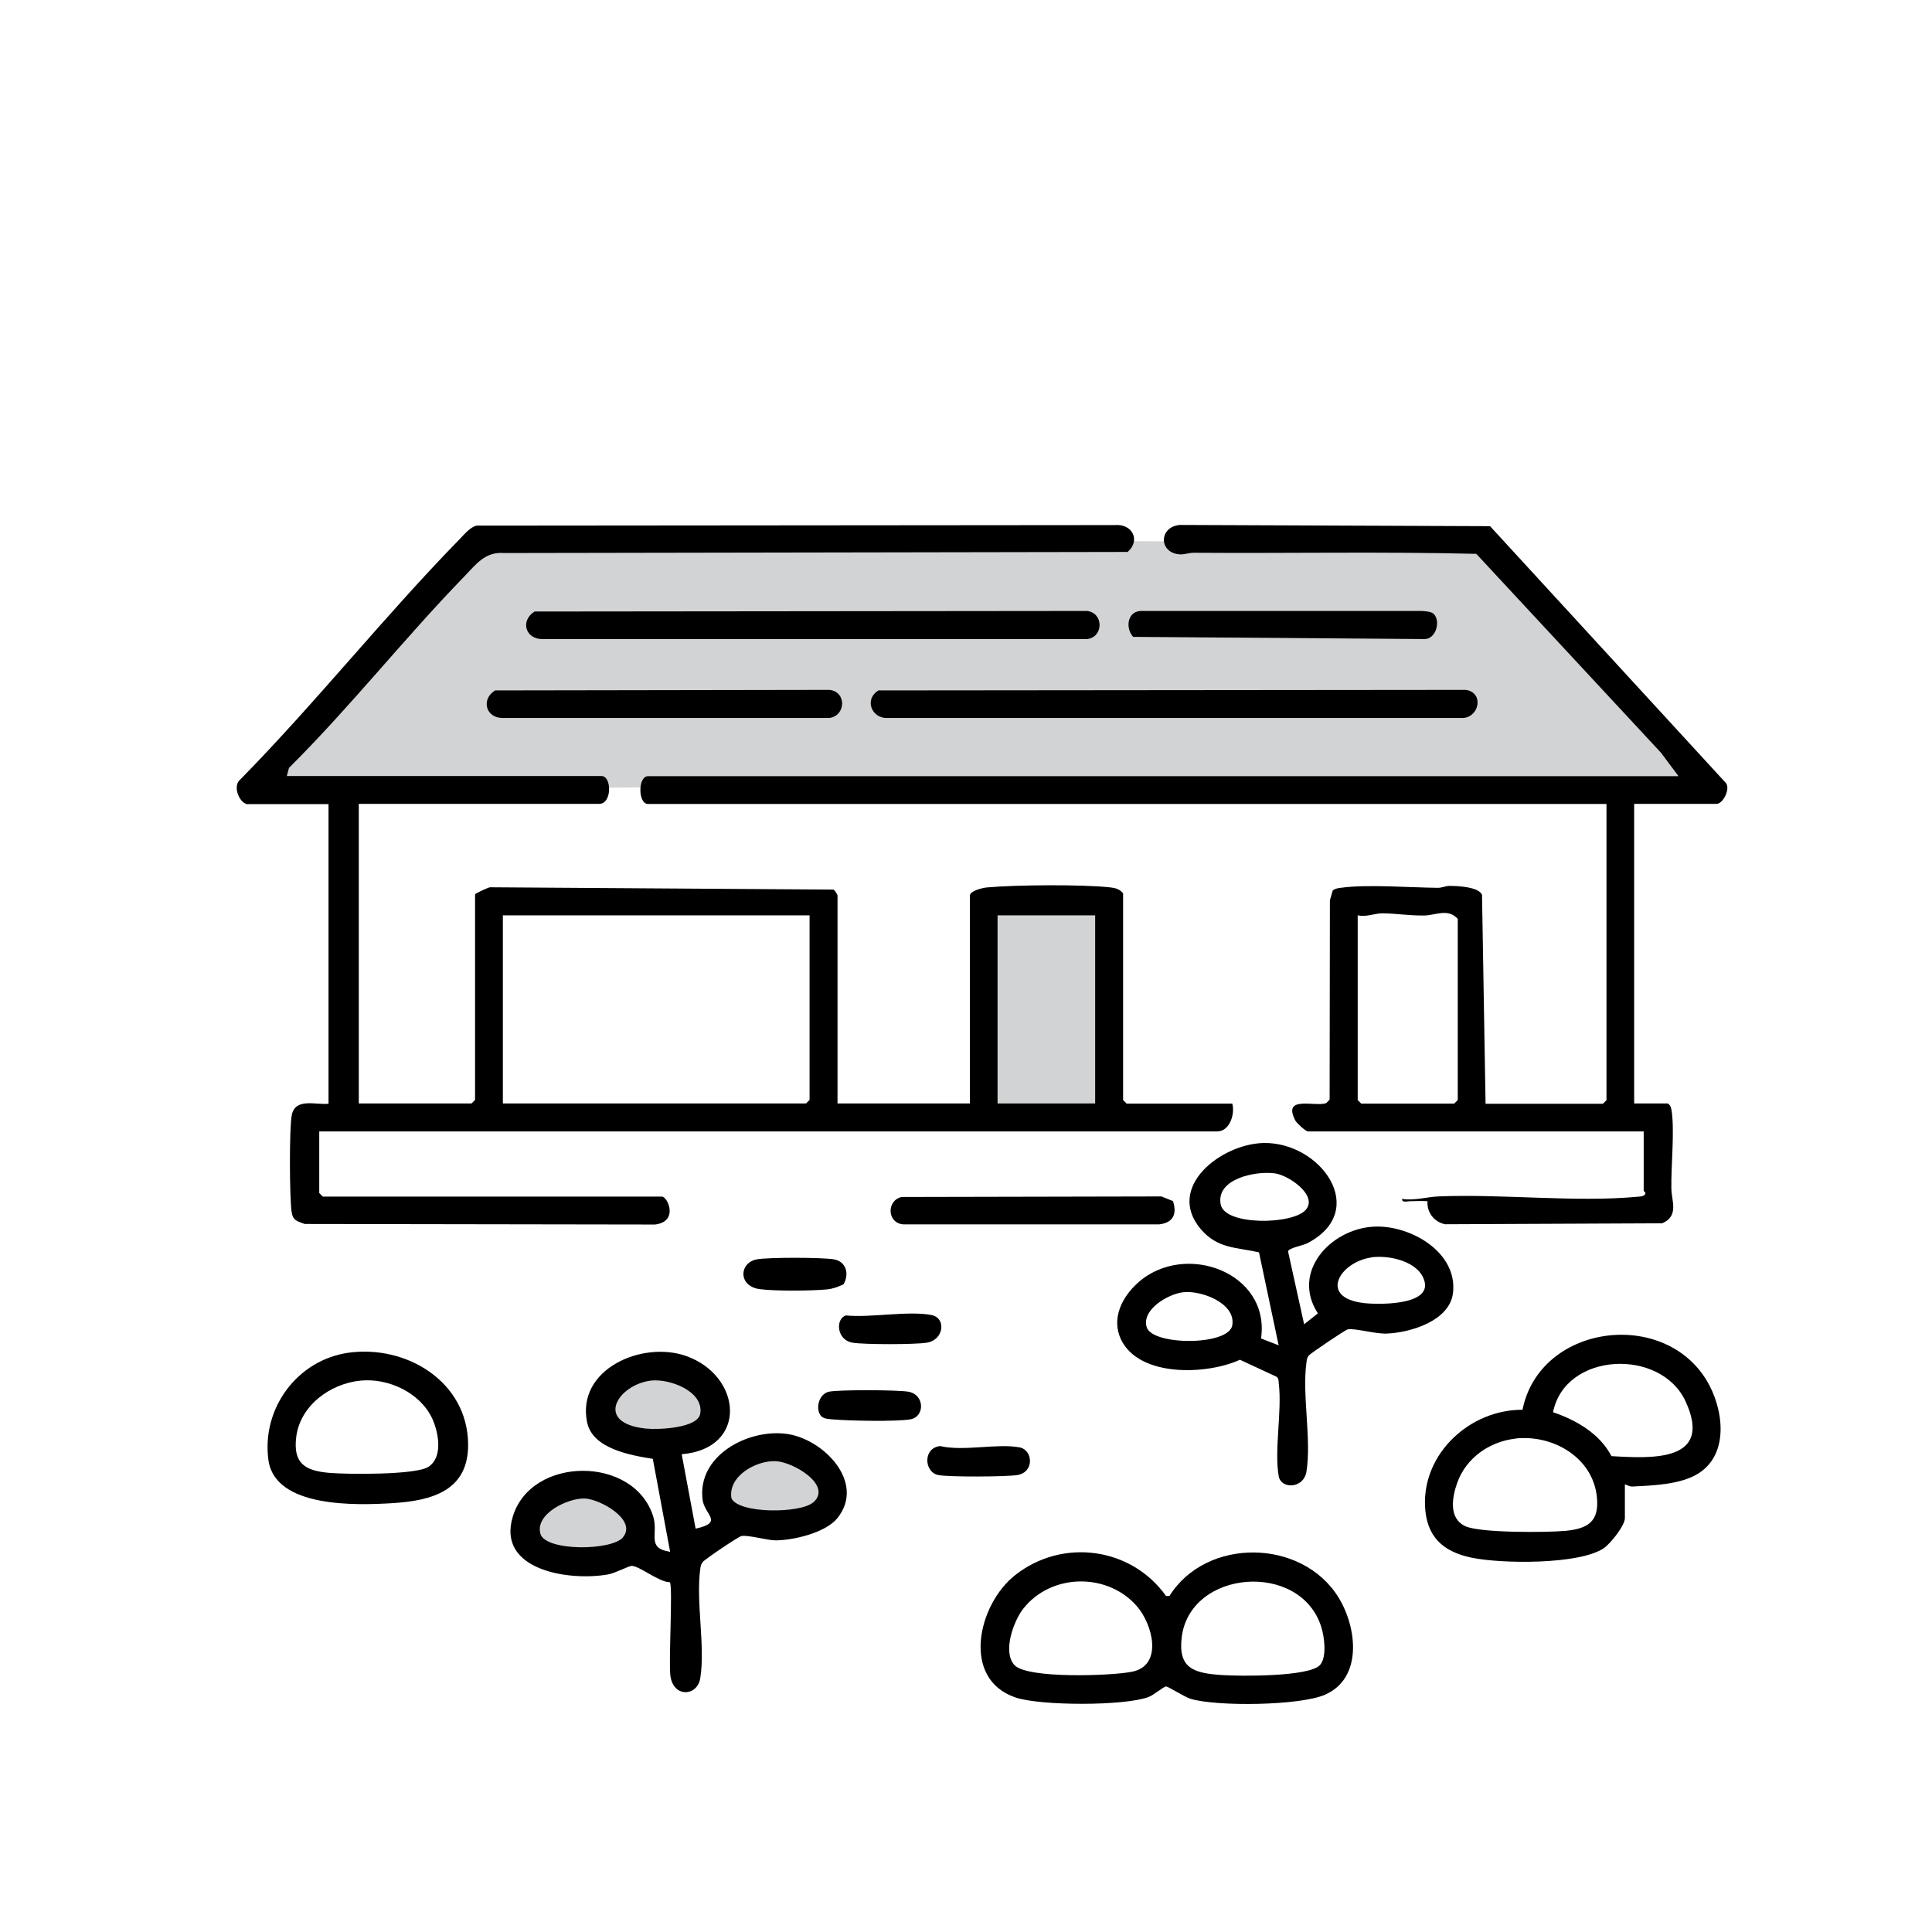
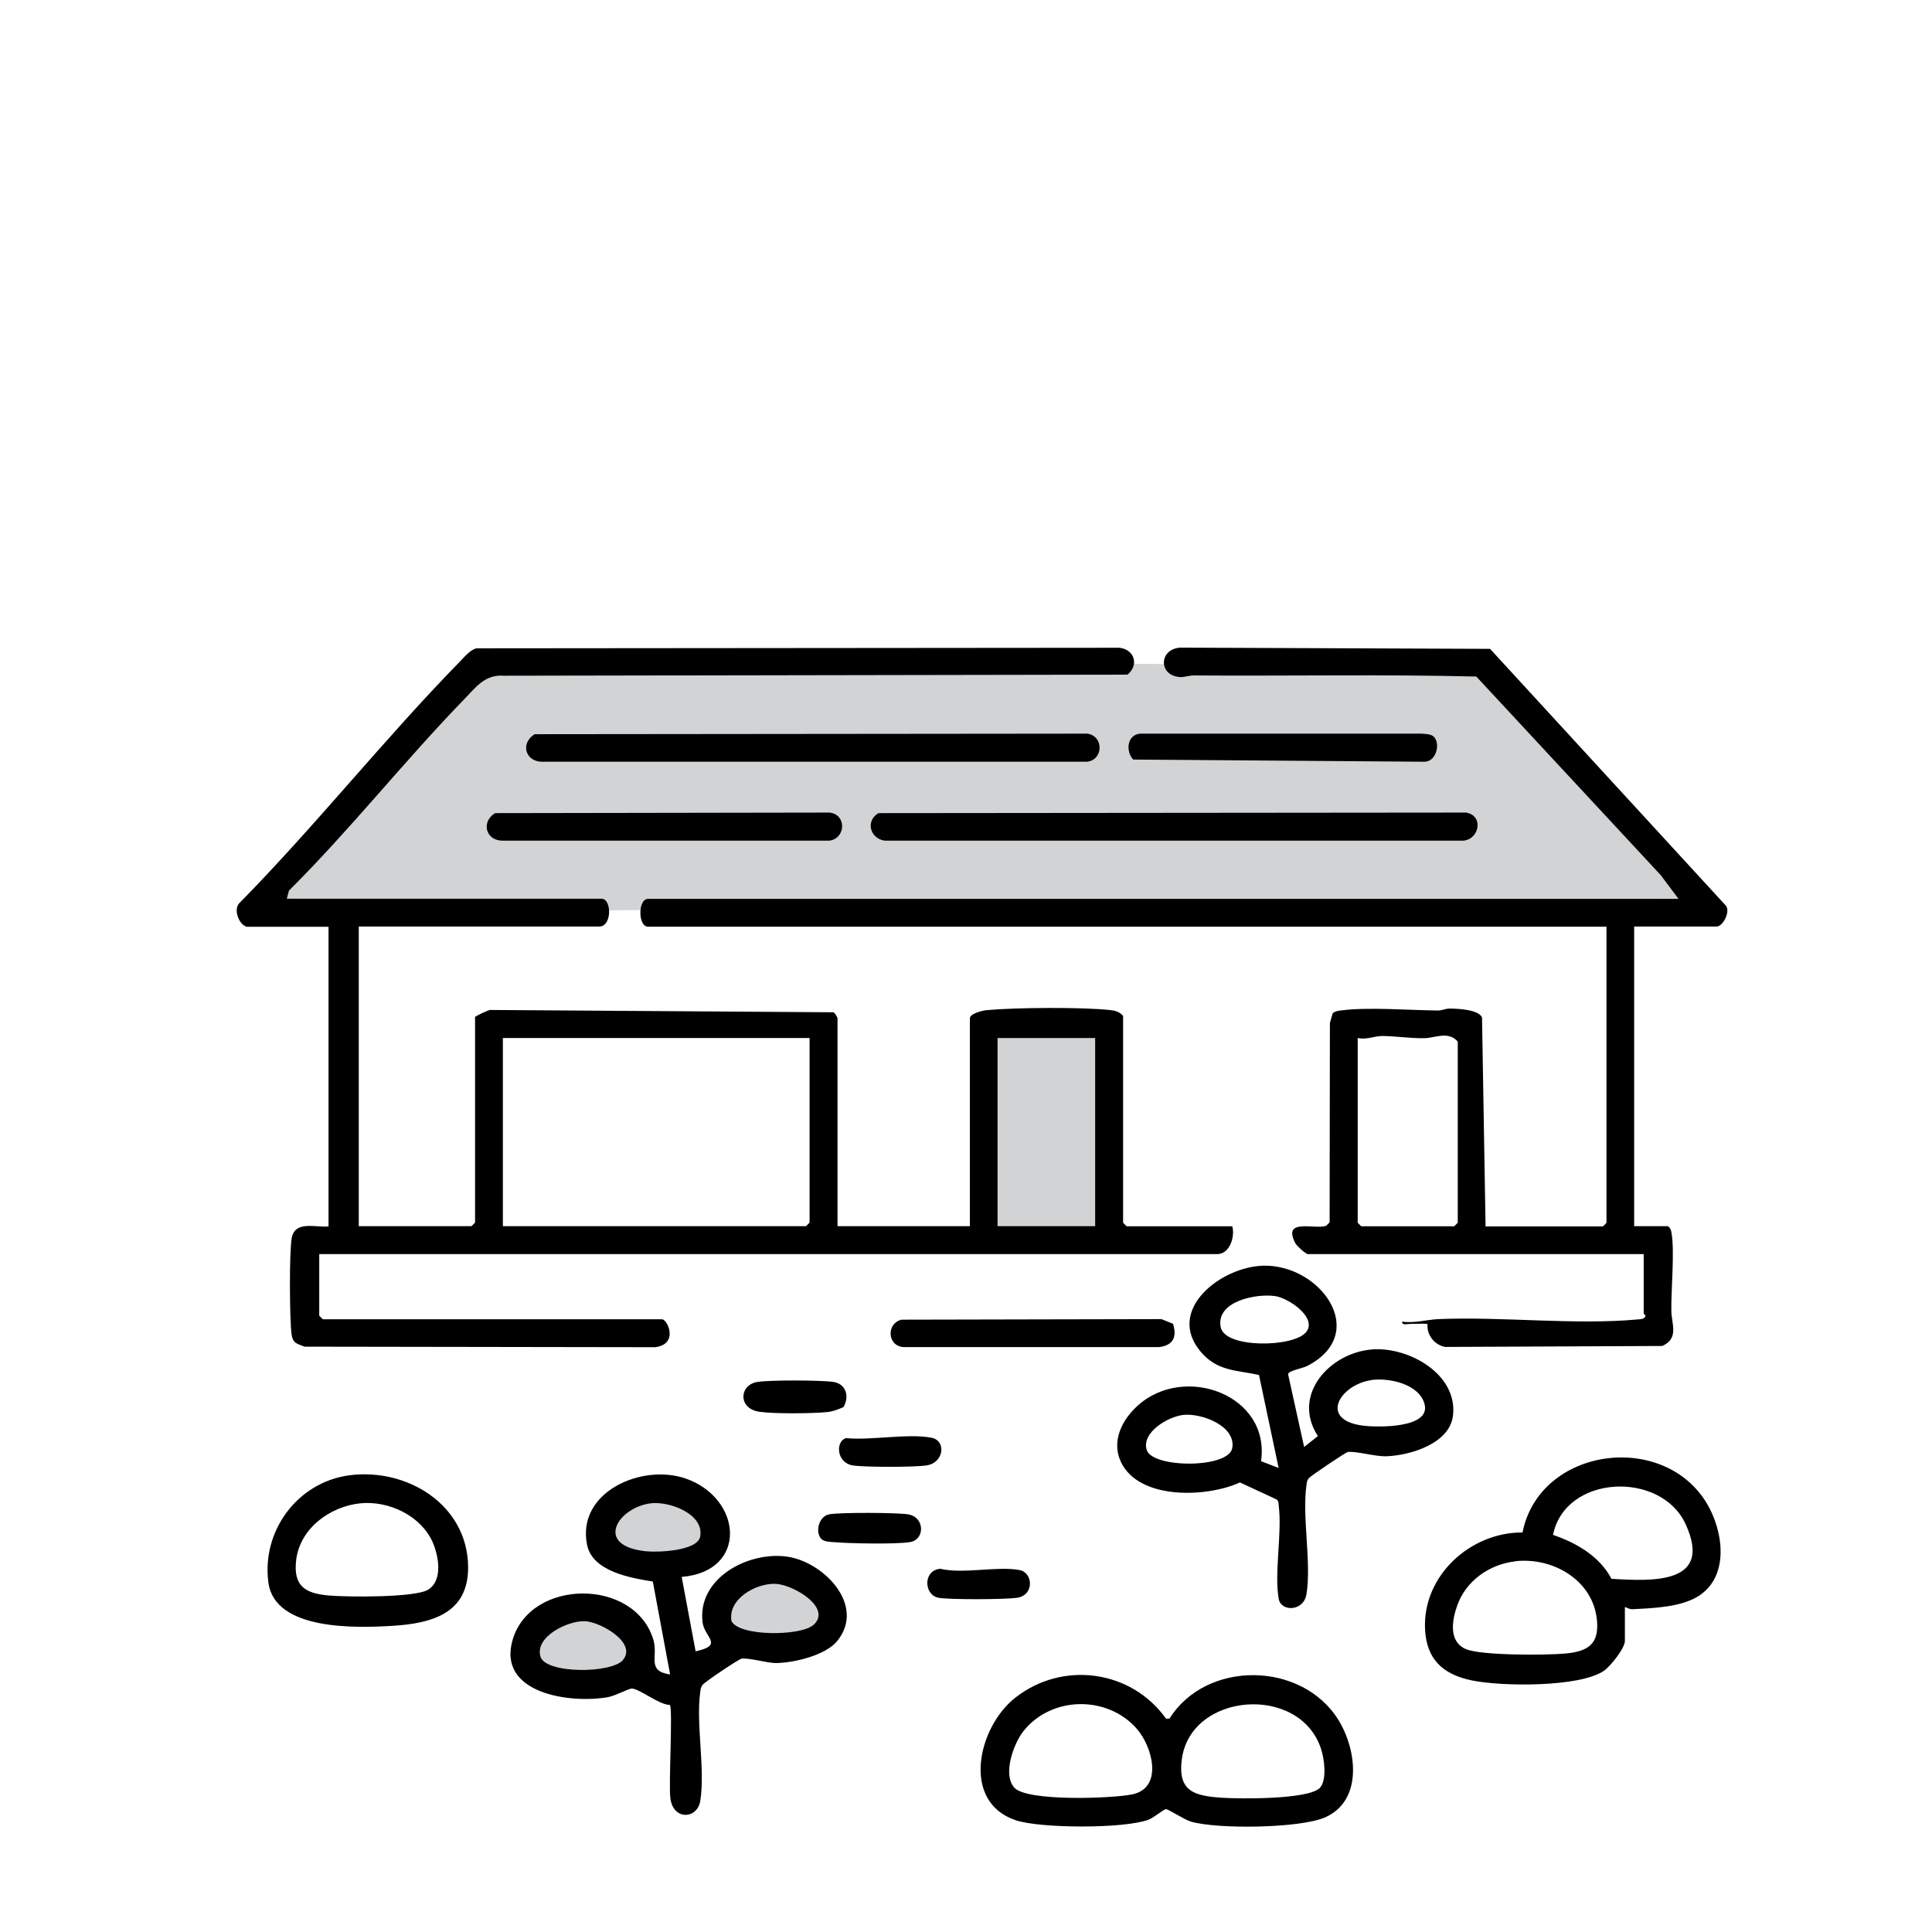
<svg xmlns="http://www.w3.org/2000/svg" id="Layer_1" version="1.1" viewBox="0 0 141.73 141.73">
  <defs>
    <style>
      .st0 {
        fill: #d2d3d4;
      }
    </style>
  </defs>
-   <polygon class="st0" points="18.63 58.05 124.34 56.96 109.08 39.8 35.25 39.52 18.63 58.05" />
-   <g id="Z6ZCHb">
-     <g>
-       <path d="M275.57,160.23c-.72-.16-1.73-1.35-1.21-2.16l11.39-25.57.84-.36c3.83.32,8.26-.4,12.02,0,1.47.16,2.07,1.88.97,2.66-1.22.87-10.71-.41-11.8.44l-9.7,21.86h98.4l-9.76-22.09-63.21-.34c-.69-.69-.5-1.86.31-2.36l64.58-.12.94.98,11.01,25.48c.1.69-.7,1.57-1.34,1.57h-5.88v12.84c0,1.05-2.88,1.05-2.88,0v-12.84h-85.92v7.92c2.15-.59,4.96-4.71,7.21-3.97l20.4,15.36c.36.27.42.54.48.96.41,3.11-.24,7.26-.12,10.47-1.39,2.39-3.08-.53-4.69-.97v28.56h10.56v-26.28c0-.15.96-1,1.31-.85,4.76.5,10.78-.63,15.38,0,.52.07,1.31.61,1.31,1.09v23.88c.84-.09,1.73-.78,2.48-1.24.63-.4,4.09-2.66,4.2-3l.17-19.99,1.18-.74c6.44.58,14.13-.74,20.42,0,.72.09,1.56.53,1.56,1.32v15.96h4.08v-30.84c0-.99,2.88-1.24,2.88.24v30.6l3.36.12c3.09,3.83,4.92,8.48,7.56,12.6.52,1.53.65,5.48-.02,6.93-1.11,2.41-5.91,2.77-8.26,3.02-2.12,5.94-9.74,6.07-11.91.11l-19,.06c-1.51,5.87-9.89,5.72-11.6,0-6.16-.05-9.39.76-8.85-6.65.1-1.33.41-2.29.97-3.47h-42.96v12.36c0,.48-.79,1.02-1.31,1.09-5.05.69-11.43-.74-16.58.24l-1.68-.72v-26.4c.14-.15.66-.72.72-.72h10.08l.31-.36c0-.1-.19-.18-.19-.24v-16.68c-1.53.98-4.25,3.64-4.57.13-.29-3.17.2-6.82.06-10.04,3.71-3.6,8.31-6.21,12.19-9.65v-10.2c-1.69-.25-4.33.34-5.88,0h-.01ZM309.53,187.11v-5.64l-18.8-13.99-18.64,13.99v5.64l18.62-13.44,18.82,13.44h0ZM304.73,218.55v-30.84l-13.81-10.45c-.48-.05-.79.31-1.15.53-4.35,2.82-8.38,6.92-12.88,9.56v19.92h4.44c.24,0,1.08.84,1.08,1.08v10.2h2.88v-26.28c0-.16.77-.77,1.09-.83,1.17-.22,7.37-.19,8.65-.02.52.07,1.31.61,1.31,1.09v26.04h8.4,0ZM293.45,194.31h-5.28v24.24h5.28v-24.24ZM321.05,218.55h7.56c.11,0,1.56-.7,2.04-.84.87-.26,1.97-.15,2.64-.72v-22.32l-.36-.36h-11.88v24.24h0ZM352.97,194.31h-7.2v15.84c2.34-1.15,4.55-1.68,7.2-1.44v-14.4ZM363.05,194.31h-6.84l-.36.36v14.04h7.2v-14.4h0ZM265.61,231.99h13.56l.36-.36v-21.12l-.36-.36h-13.56v21.84ZM327.53,223.95c-.26,1.18.19,3.16,0,4.44h5.76c1.76-6.24,9.83-5.88,11.92,0h18.2c.75-.15.99-1.51,1.45-2.15,2.93-4.09,9.68-2.75,10.81,2.16.7.19,5.27-.84,5.64-1.31.4-1.36.35-3.34-.15-4.7-.36-.96-1.12-1.6-1.59-2.49-1.48-2.79-2.73-5.74-4.76-8.2h-24.49c-4.02.62-9.02,6.26-12.78,7.61-2.9,1.04-6.52.51-8.82,2.94-.24.25-1.14,1.46-1.19,1.69h0ZM338.99,226.77c-3.75.21-3.83,5.66-.53,6.17,4.88.75,4.81-6.41.53-6.17ZM372.09,227.75c-2.79-2.88-7.34,1.26-4.61,4.25s7.37-1.4,4.61-4.25Z" />
-       <path d="M475.13,155.67c-1.43-.13-3.6.62-3.85-1.31l5.06-18.97.88-1.04,74.13.17c.96,1.02.39,2.5-.97,2.67l-71.25-.02-4.24,15.61h102.48l-4.11-15.57-16.89-.03c-1.92,0-2.1-2.65-.25-2.9l19.23.23c.44.32.76,1.62.94,2.18,1.87,5.76,2.94,11.85,4.69,17.65-.26,1.93-2.42,1.18-3.85,1.31v28.56c.82-.11,1.41.3,1.69,1.07,1.4,5.28,3.27,10.46,4.67,15.73.16.6.77,2.49.72,2.91-.06.49-.76,1.41-1.2,1.41h-5.88v29.16c0,.13-.43.95-.59,1.09-.74.66-1.58.21-2.4.22-32.57.21-65.14-.14-97.7.02-.36,0-.6-.09-.84-.36-.68-.76-.59-6.41-.4-7.63.12-.8.38-1.66,1.27-1.87.6-.32,1.78.96,1.78,1.33v5.64h6v-22.2c0-.68.96-1.03,1.55-1.09,3.39-.34,7.36.28,10.81.02.37-.06,1.08.87,1.08,1.08v22.2h76.32v-27.6h-95.76v16.2c0,1.79-3.12,1.79-3.12,0v-16.2h-5.88c-.42,0-1.31-1.03-1.21-1.56l5.57-19.02c.22-.56.98-.53,1.51-.54v-28.56h.01ZM574.01,155.67h-95.76v28.56h95.76v-28.56ZM580.73,202.23l-4.36-14.72-.56-.4-99.73.11-4.55,15.01h109.2ZM494.81,212.55h-7.68v20.4h7.08c.08,0,.2.43.49,0-.13-6.74-.32-13.63.11-20.4h0Z" />
-       <path d="M447.17,309.75c-.74-.21-1.42-1.88-.6-2.52,7.85-7.98,14.86-16.84,22.68-24.84.46-.47,1.09-1.24,1.73-1.39l65.96-.06c1.75-.16,2.7,1.56,1.31,2.77l-64.45.11c-1.93-.16-2.87,1.17-4.07,2.41-6.22,6.41-11.79,13.49-18.13,19.79l-.23.85h32.52c1.05,0,1.09,2.88-.24,2.88h-24.84v30.96h11.64l.36-.36v-21.24c0-.09,1.33-.7,1.55-.73l35.49.24c.12.08.4.52.4.62v21.48h13.68v-21.48c0-.49,1.35-.81,1.79-.85,2.94-.27,9.86-.33,12.74,0,.54.06.95.18,1.32.6v21.36l.36.36h10.92c.3,1.09-.26,2.88-1.56,2.88h-92.76v6.36l.36.36h35.04c.58,0,1.77,2.59-.72,2.88l-36.19-.06c-.82-.3-1.22-.35-1.35-1.28-.21-1.47-.26-8.7.03-10.02.39-1.76,2.47-.98,3.79-1.13v-30.96h-8.53ZM534.89,321.27h-10.08v19.44h10.08v-19.44ZM505.37,321.27h-31.68v19.44h31.32l.36-.36v-19.08h0Z" />
-       <path d="M595.13,306.87l-1.8-2.4-19.07-20.53c-9.72-.24-19.46-.05-29.18-.12-.49,0-.97.18-1.39.16-2.26-.1-2.27-2.86-.04-3.04l32.04.13,24.36,26.53c.5.62-.31,2.15-.95,2.15h-8.52v30.96h3.48c.24.15.31.33.36.6.36,1.98-.04,5.92-.01,8.17.02,1.31.81,2.82-.94,3.6l-22.44.09c-1.12-.23-1.9-1.2-1.82-2.38-.59-.04-1.2.01-1.79,0-.29-.01-.89.18-.84-.24,1.26.2,2.53-.2,3.71-.25,6.62-.28,14.22.64,20.66.02.27-.03.55.01.73-.25.14-.17-.14-.3-.14-.36v-6.12h-34.68c-.23,0-1.14-.83-1.29-1.11-1.39-2.65,1.98-1.41,3.18-1.8l.36-.36.03-20.61.3-1.02c.23-.17.51-.24.8-.27,2.73-.38,7.15-.03,10.08-.01.42,0,.82-.21,1.19-.2.88.01,3.01.1,3.36.92l.36,21.6h12.12l.36-.36v-30.6h-99c-1.05,0-1.05-2.88,0-2.88h106.44l-.02-.02ZM562.01,321.27v19.08l.36.36h9.6l.36-.36v-18.72c-1-1.13-2.3-.37-3.47-.35-1.48.02-3.03-.23-4.36-.23-.76,0-1.65.41-2.49.22h0Z" />
-       <path d="M492.17,376.95l1.44,7.68c2.97-.65.9-1.44.71-2.99-.56-4.54,4.67-7.34,8.7-6.79,3.74.51,8.2,5,5.22,8.7-1.22,1.51-4.5,2.28-6.37,2.29-.92,0-2.76-.57-3.54-.45-.3.05-3.83,2.43-4.03,2.7s-.19.42-.23.73c-.46,3.35.54,7.98,0,11.28-.31,1.88-2.77,2.02-3.08-.25-.2-1.43.27-9.31-.05-9.67-1.08.02-3.11-1.67-3.93-1.69-.33-.01-1.72.76-2.46.89-3.96.7-11.53-.4-9.83-5.99,1.9-6.27,12.54-6.32,14.5,0,.57,1.83-.75,3.27,1.75,3.65l-1.79-9.61c-2.26-.36-6.22-1.02-6.79-3.77-1.13-5.47,5.67-8.45,10.22-6.86,5.85,2.05,6.44,9.6-.43,10.15h-.01ZM488.99,369.33c-3.37.41-5.95,4.38-.52,4.95,1.23.13,5.37-.02,5.62-1.55.38-2.33-3.23-3.64-5.1-3.41h0ZM505.77,381.92c1.99-1.77-2.09-4.18-3.9-4.25-2.04-.08-4.95,1.57-4.56,3.85.78,1.6,7.16,1.56,8.45.4h0ZM486.1,385.53c1.48-1.77-2.31-3.91-3.92-4-1.74-.09-5.23,1.6-4.61,3.66.54,1.79,7.34,1.76,8.53.34Z" />
-       <path d="M556.49,363.51l1.41-1.11c-2.78-4.25,1.26-8.66,5.67-8.96,3.73-.25,8.79,2.56,8.28,6.84-.34,2.89-4.4,4.1-6.85,4.19-1.26.05-3.19-.56-4.03-.43-.24.04-3.88,2.5-4.03,2.7-.2.27-.19.42-.24.72-.46,3.35.54,7.98,0,11.28-.29,1.77-2.61,1.81-2.86.49-.5-2.67.36-6.78,0-9.61-.03-.26.02-.53-.25-.71l-3.76-1.74c-3.4,1.56-10.43,1.85-12.29-2.12-1.01-2.15.11-4.38,1.77-5.86,4.82-4.3,13.68-1.07,12.7,5.77l1.82.71-2.03-9.61c-2.39-.54-4.29-.37-6.01-2.39-3.67-4.32,2.09-8.81,6.48-8.9,5.9-.12,11,6.95,4.57,10.34-.57.3-1.91.48-2.03.86l1.67,7.53h.01ZM556.66,351.68c1.25-1.49-1.77-3.55-3.19-3.75-1.97-.28-6.13.53-5.62,3.21.43,2.21,7.49,2.1,8.8.54h.01ZM563.39,356.62c-3.21.47-5.47,4.14-.76,4.71,1.43.17,6.9.28,6.29-2.19-.52-2.12-3.68-2.79-5.53-2.52h0ZM543.95,360.21c-1.54.19-4.29,1.78-3.75,3.61.57,1.92,8.49,1.94,8.85-.2.38-2.29-3.22-3.64-5.1-3.41h0Z" />
-       <path d="M542.56,391.59c3.79-6.07,13.7-5.98,17.48.17,1.89,3.07,2.52,8.3-1.4,10.03-2.59,1.15-11.16,1.24-13.87.44-.66-.19-2.33-1.28-2.57-1.28-.26,0-1.22.86-1.8,1.08-2.51.95-11.17.92-13.73.06-5.66-1.9-3.92-9.61-.06-12.65,4.9-3.85,12-2.89,15.6,2.15h.35ZM526.55,398.73c1.33,1.44,10.14,1.11,12.19.67,3.17-.68,2.09-4.87.47-6.74-3.03-3.51-8.88-3.43-11.76.25-1,1.28-2.16,4.46-.91,5.82h.01ZM558.11,398.73c.75-.81.45-2.98.13-3.97-2.15-6.79-13.55-5.92-14.41,1.09-.39,3.24,1.28,3.7,4.13,3.91,1.82.13,9.02.19,10.15-1.03h0Z" />
-       <path d="M589.61,380.07v3.48c0,.78-1.49,2.64-2.18,3.1-2.55,1.73-10.66,1.62-13.68.99s-4.65-2.21-4.8-5.28c-.26-5.52,4.68-10.03,10.07-9.99,1.76-8.79,14.5-10.52,19.03-3.02,1.72,2.85,2.39,7.54-.83,9.59-1.84,1.17-4.67,1.25-6.81,1.37-.33.02-.52-.13-.81-.22v-.02ZM588.22,377.14c4.25.26,10.52.59,7.67-5.63-2.55-5.57-12.46-5.15-13.7,1.1,2.41.82,4.81,2.21,6.03,4.53ZM578.27,375.34c-2.67.31-5.08,2.02-5.99,4.57-.54,1.51-.91,3.7.87,4.5,1.55.69,8.4.65,10.33.46,2.31-.23,3.46-.97,3.22-3.45-.4-4.13-4.55-6.53-8.43-6.08Z" />
-       <path d="M512.49,298.04l60.69-.06c1.84.25,1.44,2.74-.24,2.9h-59.78c-1.51-.2-2.03-2.03-.66-2.85h-.01Z" />
-       <path d="M476.97,289.88l57.09-.06c1.73.21,1.71,2.71,0,2.9h-56.18c-1.83.08-2.45-1.87-.9-2.85h-.01Z" />
-       <path d="M457.79,366.46c5.96-.81,12.23,3,12.32,9.41.07,4.88-3.77,5.89-7.81,6.13-3.73.23-12.15.51-12.83-4.47-.72-5.32,2.99-10.36,8.32-11.08h0ZM459,369.34c-3.12.3-6.24,2.56-6.65,5.83-.34,2.75.94,3.49,3.45,3.71,1.84.16,8.88.22,10.2-.62,1.55-.99,1.06-3.55.42-4.96-1.23-2.7-4.53-4.24-7.42-3.96h0Z" />
-       <path d="M319.3,167.24c1.12-.25,7.58-.23,8.81-.04,1.15.18,1.49.96,1.59,2.01.45,4.88-.36,10.42,0,15.38.02.54-.49,1.46-.97,1.67-.53.24-8,.25-9,.13-.59-.07-1.07-.23-1.44-.72l.1-17.9c.26-.24.56-.45.91-.53h0ZM326.57,183.51v-13.08l-.36-.36h-4.8l-.36.36v13.08h5.52,0Z" />
-       <path d="M347.38,167.74c.29.36.31.8.32,1.24l-.14,16.44c-.44.53-.71.88-1.42.98-.95.13-8.74.09-9.25-.14-.39-.17-.76-.74-.74-1.18.38-5.19-.47-10.99,0-16.1.13-1.37.43-1.67,1.8-1.8,1.87-.17,6.37-.22,8.18,0,.36.05,1.02.29,1.24.56h.01ZM339.41,170.07l-.36.36v12.72l.36.36h5.04l.36-.36v-12.72l-.36-.36h-5.04Z" />
-       <path d="M355.3,167.24c2.78.15,6.13-.37,8.83-.05,1.24.15,1.46.62,1.57,1.79.46,5.03-.37,10.75,0,15.86-.15,1.24-.62,1.46-1.79,1.57s-8.11.14-8.77-.14c-.15-.06-.78-.69-.84-.84l-.14-16.69c.01-.69.61-1.16,1.14-1.5ZM362.81,170.31c0-.29-5.16-.4-5.76,0v12.84l.36.36h5.04l.36-.36v-12.84h0Z" />
-       <path d="M472.89,298.04l34.53-.06c1.8.18,1.71,2.68,0,2.9h-33.86c-1.7-.09-2.1-1.98-.67-2.85h0Z" />
-       <path d="M569.87,290.13c.73.74.24,2.65-1.01,2.6l-30.03-.23c-.81-.89-.63-2.57.73-2.67h29.06c.37.03.99.04,1.25.31h0Z" />
-       <path d="M550.9,213.32c.75-.22,7.09-.19,8.12-.06s1.23,1.12,1.32,2.04c.15,1.53.17,5,0,6.5-.13,1.11-.7,1.67-1.8,1.8s-6.69.16-7.58-.11-1.1-1.12-1.19-1.93c-.16-1.45-.18-5.05,0-6.49.07-.63.49-1.56,1.14-1.74h-.01ZM557.21,216.15h-4.32v4.56h4.32v-4.56Z" />
-       <path d="M510.58,213.32c.75-.21,7.12-.19,8.12-.06.8.1,1.21.51,1.32,1.32.14,1.04.13,7.29-.12,8.07-.22.69-.78.87-1.45.95-1.11.13-6.99.16-7.82-.11-.69-.22-.87-.78-.95-1.45-.18-1.52-.2-5.97,0-7.46.07-.52.36-1.1.9-1.26h0ZM517.13,216.15h-4.56v4.2l.36.36h3.84l.36-.36v-4.2Z" />
-       <path d="M530.74,213.32c.81-.23,6.79-.18,7.87-.06s1.44.51,1.56,1.56c.13,1.12.16,6.99-.11,7.82-.22.69-.78.87-1.45.95-1.17.14-6.9.17-7.82-.11-.63-.19-.88-.57-.96-1.2-.19-1.42-.19-6.27,0-7.7.07-.52.36-1.1.9-1.26h.01ZM532.73,220.71h4.2l.36-.36v-3.84l-.36-.36h-4.2v4.56Z" />
-       <path d="M514.9,350.36l26.83-.06,1.2.48c.44,1.37.02,2.24-1.44,2.41h-26.42c-1.69-.12-1.76-2.47-.18-2.83h0Z" />
-       <path d="M508.91,359.38c-.55.26-1.13.48-1.74.54-1.58.16-5.4.19-6.94-.02-2.27-.31-2.12-2.78-.25-3.08,1.26-.21,6.62-.2,7.89,0s1.67,1.48,1.04,2.57h0Z" />
-       <path d="M518.92,376.11c2.45.55,5.84-.31,8.16.13,1.38.26,1.55,2.58-.25,2.86-1.18.19-7.02.22-8.14,0-1.49-.28-1.63-2.85.22-3h.01Z" />
-       <path d="M506.63,373.06c-.69-.69-.32-2.37.79-2.58s6.96-.18,8.14,0c1.73.27,1.77,2.57.25,2.86-1.39.26-6.35.15-7.92.02-.37-.03-.99-.04-1.25-.31h0Z" />
-       <path d="M509.14,362.6c2.57.25,6.42-.5,8.83-.04,1.55.3,1.3,2.58-.49,2.86-1.25.2-6.42.2-7.65,0-1.71-.28-1.77-2.5-.69-2.82h0Z" />
-       <path d="M356.75,214.53c.45.45.74,4.94-.65,5.12-2.02-.15-9.86.66-11.15-.16-.46-.29-.72-.95-.59-1.48.16-.58,4.34-3.41,5.05-3.61.91-.26,6.86-.35,7.34.14h0Z" />
-       <path d="M359.76,219.44c-.84-.61-.87-4.59.17-5.09.45-.21,5.81-.23,6.61-.13.87.1.98.53,1.07,1.33.11.99.26,3.43-.63,3.94-.76.43-6.53.45-7.22-.05Z" />
-       <path d="M370.17,214.27c1.36-.47,3.33,2.14,3.89,3.24,1.45,2.84-3.83,2.73-4.41,1.53-.3-.64-.35-4.46.52-4.76h0Z" />
-       <path d="M267.94,212.84c.91-.21,7.62-.23,8.58-.05,1.49.28,1.47,2.59,0,2.87-.97.18-7.67.16-8.58-.05-1.49-.34-1.49-2.43,0-2.78h0Z" />
-       <path d="M561.71,172.18c-.37.27-.81.27-1.25.31-1.84.15-4.88.13-6.74,0-1.58-.11-1.89-.36-2.04-2.04-.1-1.13-.12-7.12.33-7.74.19-.27.88-.52,1.24-.56,1.12-.14,6.95-.15,7.82.12.63.19.88.57.96,1.2.22,1.63.14,5.75,0,7.46-.04.44-.04.88-.31,1.25h-.01ZM559.13,165.03h-4.32v4.56h4.32v-4.56Z" />
-       <path d="M500.03,172.18c-.45.46-9.01.47-9.49,0-.27-.37-.27-.81-.31-1.25-.14-1.72-.22-5.83,0-7.46.08-.63.33-1.01.96-1.2.92-.28,6.63-.25,7.82-.11.39.05.76.1,1.08.36.75.78.71,8.87-.06,9.67h0ZM497.45,165.03h-4.32v4.56h4.32v-4.56Z" />
-       <path d="M532.42,162.2c1.15-.25,6.33-.21,7.63-.06,1.06.12,1.44.51,1.56,1.56.13,1.12.16,6.99-.11,7.82-.22.69-.78.87-1.45.95-.97.11-7.49.11-8.04-.13-.46-.2-.68-.71-.74-1.18-.16-1.22-.19-6.82.02-7.93.11-.55.6-.92,1.13-1.03h0ZM534.17,169.59h4.2l.36-.36v-3.84l-.36-.36h-4.2v4.56Z" />
-       <path d="M511.78,162.2c1.09-.25,6.37-.2,7.63-.06.9.1,1.44.39,1.57,1.31s.08,7.78-.14,8.29c-.2.46-.71.68-1.18.74-1.04.14-7.29.13-8.07-.12-.69-.22-.87-.78-.95-1.45-.18-1.56-.18-5.65,0-7.21.09-.77.33-1.32,1.14-1.5h0ZM518.09,165.03h-4.2l-.36.36v4.2h4.56v-4.56Z" />
-     </g>
-   </g>
-   <ellipse class="st0" cx="48.33" cy="103.27" rx="4.36" ry="2.45" />
-   <ellipse class="st0" cx="57.33" cy="109.28" rx="4.36" ry="2.45" />
-   <rect class="st0" x="72.57" y="65.95" width="8.17" height="15.8" />
-   <ellipse class="st0" cx="56.33" cy="109.28" rx="4.36" ry="2.45" />
-   <ellipse class="st0" cx="42.32" cy="111.28" rx="4.36" ry="2.45" />
-   <path d="M18.06,58.97c-.53-.15-1.01-1.33-.43-1.79,5.57-5.67,10.55-11.96,16.1-17.64.32-.33.77-.88,1.23-.98l46.83-.04c1.25-.12,1.92,1.11.93,1.97l-45.76.08c-1.37-.11-2.04.83-2.89,1.71-4.42,4.55-8.37,9.58-12.87,14.05l-.16.6h23.09c.75,0,.78,2.04-.17,2.04h-17.64v21.98h8.27l.26-.26v-15.08c0-.06.94-.5,1.1-.52l25.2.17c.09.05.29.37.29.44v15.25h9.71v-15.25c0-.35.96-.58,1.27-.6,2.09-.19,7-.23,9.04,0,.38.04.67.13.93.43v15.17l.26.26h7.75c.21.77-.19,2.04-1.11,2.04H23.42v4.52l.26.26h24.88c.41,0,1.26,1.84-.51,2.05l-25.7-.04c-.58-.22-.87-.25-.96-.91-.15-1.05-.18-6.18.02-7.11.28-1.25,1.76-.7,2.69-.8v-21.98h-6.05v-.02ZM80.34,67.15h-7.16v13.8h7.16v-13.8ZM59.38,67.15h-22.49v13.8h22.24l.26-.26v-13.55h0Z" />
-   <path d="M123.12,56.92l-1.28-1.71-13.54-14.58c-6.9-.17-13.82-.03-20.72-.08-.35,0-.69.13-.99.12-1.6-.07-1.61-2.03-.03-2.16l22.75.09,17.3,18.84c.35.44-.22,1.53-.68,1.53h-6.05v21.98h2.47c.17.11.22.24.26.43.26,1.4-.03,4.2,0,5.8.01.93.58,2.01-.67,2.56l-15.93.07c-.79-.16-1.35-.86-1.29-1.69-.42-.03-.85,0-1.27,0-.21,0-.63.13-.59-.17.89.14,1.8-.14,2.63-.18,4.7-.2,10.1.45,14.67.02.19-.02.39,0,.52-.18.1-.12-.1-.21-.1-.26v-4.35h-24.63c-.16,0-.81-.59-.92-.79-.99-1.88,1.41-1,2.25-1.28l.26-.26.02-14.63.21-.72c.16-.12.37-.17.57-.19,1.94-.27,5.08-.02,7.15,0,.3,0,.58-.15.85-.14.62,0,2.13.07,2.38.65l.26,15.33h8.61l.26-.26v-21.73H47.54c-.75,0-.75-2.04,0-2.04h75.58v-.02ZM99.6,67.15v13.55l.26.26h6.82l.26-.26v-13.29c-.71-.8-1.64-.26-2.46-.25-1.05.02-2.15-.16-3.09-.16-.54,0-1.17.29-1.77.15h-.02Z" />
-   <path d="M50.01,106.69l1.02,5.45c2.11-.46.64-1.02.51-2.13-.4-3.22,3.32-5.21,6.18-4.82,2.66.36,5.82,3.55,3.71,6.18-.86,1.07-3.2,1.62-4.52,1.63-.65,0-1.96-.4-2.51-.32-.21.03-2.72,1.72-2.86,1.92s-.14.3-.17.51c-.33,2.38.38,5.67,0,8.01-.22,1.33-1.97,1.44-2.19-.18-.14-1.01.19-6.61-.04-6.87-.77.01-2.21-1.18-2.79-1.2-.23,0-1.22.54-1.75.63-2.81.5-8.19-.28-6.98-4.25,1.35-4.45,8.9-4.49,10.3,0,.4,1.3-.53,2.32,1.24,2.59l-1.27-6.82c-1.61-.26-4.42-.73-4.82-2.68-.8-3.89,4.02-6,7.25-4.87,4.15,1.46,4.57,6.81-.31,7.21h0ZM47.75,101.28c-2.4.29-4.23,3.11-.37,3.52.87.09,3.81-.01,3.99-1.1.27-1.66-2.29-2.58-3.62-2.42ZM59.67,110.21c1.41-1.26-1.48-2.97-2.77-3.02-1.45-.06-3.52,1.11-3.24,2.73.56,1.14,5.08,1.11,6,.29h.01ZM45.7,112.77c1.05-1.26-1.64-2.78-2.78-2.84-1.24-.06-3.71,1.13-3.27,2.6.38,1.27,5.21,1.25,6.06.24h-.01Z" />
-   <path d="M95.68,97.14l1-.79c-1.97-3.02.89-6.15,4.03-6.36,2.65-.18,6.24,1.82,5.88,4.86-.24,2.05-3.12,2.91-4.86,2.98-.89.03-2.27-.4-2.86-.31-.17.03-2.76,1.78-2.86,1.92-.14.19-.14.3-.17.51-.33,2.38.38,5.67,0,8.01-.21,1.26-1.85,1.29-2.03.35-.35-1.89.25-4.81,0-6.82-.02-.19.01-.38-.18-.5l-2.67-1.24c-2.41,1.11-7.4,1.31-8.73-1.5-.72-1.53.08-3.11,1.26-4.16,3.42-3.05,9.71-.76,9.02,4.1l1.29.5-1.44-6.82c-1.69-.38-3.04-.26-4.27-1.7-2.61-3.07,1.48-6.25,4.6-6.32,4.19-.09,7.81,4.94,3.24,7.34-.4.21-1.36.34-1.44.61l1.18,5.35h.01ZM95.8,88.74c.89-1.05-1.26-2.52-2.26-2.66-1.4-.2-4.36.38-3.99,2.28.3,1.57,5.32,1.49,6.25.38ZM100.58,92.25c-2.28.33-3.89,2.94-.54,3.34,1.01.12,4.9.2,4.47-1.56-.37-1.5-2.61-1.98-3.93-1.79h0ZM86.78,94.8c-1.09.13-3.05,1.27-2.66,2.56.41,1.36,6.03,1.38,6.28-.14.27-1.63-2.29-2.58-3.62-2.42Z" />
-   <path d="M85.79,117.08c2.69-4.31,9.73-4.24,12.41.12,1.34,2.18,1.79,5.89-.99,7.12-1.84.81-7.92.88-9.85.31-.47-.14-1.65-.91-1.82-.91-.18,0-.87.61-1.28.77-1.78.67-7.93.65-9.75.04-4.02-1.35-2.78-6.82-.04-8.98,3.48-2.74,8.52-2.05,11.07,1.53h.25ZM74.42,122.15c.94,1.02,7.2.79,8.66.48,2.25-.48,1.48-3.46.33-4.79-2.15-2.49-6.3-2.44-8.35.18-.71.91-1.53,3.17-.64,4.13ZM96.83,122.15c.53-.58.32-2.12.09-2.82-1.53-4.82-9.62-4.2-10.23.78-.28,2.3.91,2.63,2.93,2.77,1.29.09,6.4.14,7.21-.73Z" />
-   <path d="M119.2,108.9v2.47c0,.55-1.06,1.87-1.54,2.2-1.81,1.23-7.57,1.15-9.71.7s-3.3-1.57-3.41-3.75c-.19-3.92,3.32-7.12,7.15-7.1,1.25-6.24,10.3-7.47,13.51-2.15,1.22,2.02,1.7,5.35-.59,6.81-1.3.83-3.32.89-4.84.97-.24.01-.37-.1-.57-.16h0ZM118.21,106.82c3.02.18,7.47.42,5.45-4-1.81-3.96-8.85-3.65-9.73.78,1.71.58,3.42,1.57,4.28,3.21h0ZM111.15,105.54c-1.9.22-3.61,1.43-4.25,3.24-.38,1.07-.65,2.63.62,3.19,1.1.49,5.96.46,7.34.33,1.64-.16,2.46-.69,2.29-2.45-.28-2.93-3.23-4.63-5.99-4.32h-.01Z" />
-   <path d="M64.44,50.65l43.09-.04c1.31.18,1.03,1.94-.17,2.06h-42.45c-1.08-.14-1.44-1.44-.47-2.02Z" />
-   <path d="M39.22,44.86l40.53-.04c1.23.15,1.21,1.92,0,2.06h-39.89c-1.3.06-1.74-1.33-.64-2.02Z" />
-   <path d="M25.6,99.23c4.23-.57,8.68,2.13,8.74,6.68.05,3.46-2.67,4.18-5.54,4.36-2.65.16-8.63.37-9.11-3.17-.51-3.78,2.12-7.35,5.91-7.87ZM26.45,101.28c-2.22.22-4.43,1.82-4.72,4.14-.24,1.95.66,2.48,2.45,2.63,1.31.11,6.31.16,7.24-.44,1.1-.7.75-2.52.3-3.52-.88-1.92-3.22-3.01-5.27-2.81Z" />
-   <path d="M36.32,50.65l24.52-.04c1.28.12,1.22,1.9,0,2.06h-24.04c-1.21-.06-1.49-1.41-.48-2.02Z" />
-   <path d="M105.18,45.04c.52.52.17,1.88-.72,1.84l-21.33-.16c-.58-.63-.44-1.83.52-1.9h20.64c.26.02.7.03.89.22Z" />
-   <path d="M66.15,87.81l19.05-.04.85.34c.31.97.01,1.59-1.02,1.71h-18.76c-1.2-.09-1.25-1.75-.13-2.01h.01Z" />
-   <path d="M61.9,94.21c-.39.18-.8.34-1.24.38-1.12.11-3.84.13-4.93-.02-1.61-.22-1.51-1.97-.18-2.19.9-.15,4.7-.14,5.6,0s1.18,1.05.74,1.82h.01Z" />
-   <path d="M69,106.09c1.74.39,4.15-.22,5.8.09.98.19,1.1,1.83-.18,2.03-.84.13-4.99.15-5.78,0-1.06-.2-1.16-2.02.16-2.13h0Z" />
-   <path d="M60.27,103.92c-.49-.49-.23-1.68.56-1.83s4.94-.13,5.78,0c1.23.19,1.26,1.83.18,2.03-.99.18-4.51.11-5.63.01-.26-.02-.7-.03-.89-.22h0Z" />
-   <path d="M62.06,96.5c1.83.18,4.56-.36,6.27-.03,1.1.21.93,1.83-.35,2.03-.89.14-4.56.14-5.43,0-1.21-.2-1.26-1.78-.49-2Z" />
+   <polygon class="st0" points="18.63 67.05 124.34 65.96 109.08 48.8 35.25 48.52 18.63 67.05" />
+   <ellipse class="st0" cx="48.33" cy="112.27" rx="4.36" ry="2.45" />
+   <ellipse class="st0" cx="57.33" cy="118.28" rx="4.36" ry="2.45" />
+   <rect class="st0" x="72.57" y="74.95" width="8.17" height="15.8" />
+   <ellipse class="st0" cx="56.33" cy="118.28" rx="4.36" ry="2.45" />
+   <ellipse class="st0" cx="42.32" cy="120.28" rx="4.36" ry="2.45" />
+   <path d="M18.06,67.97c-.53-.15-1.01-1.33-.43-1.79,5.57-5.67,10.55-11.96,16.1-17.64.32-.33.77-.88,1.23-.98l46.83-.04c1.25-.12,1.92,1.11.93,1.97l-45.76.08c-1.37-.11-2.04.83-2.89,1.71-4.42,4.55-8.37,9.58-12.87,14.05l-.16.6h23.09c.75,0,.78,2.04-.17,2.04h-17.64v21.98h8.27l.26-.26v-15.08c0-.06.94-.5,1.1-.52l25.2.17c.09.05.29.37.29.44v15.25h9.71v-15.25c0-.35.96-.58,1.27-.6,2.09-.19,7-.23,9.04,0,.38.04.67.13.93.43v15.17l.26.26h7.75c.21.77-.19,2.04-1.11,2.04H23.42v4.52l.26.26h24.88c.41,0,1.26,1.84-.51,2.05l-25.7-.04c-.58-.22-.87-.25-.96-.91-.15-1.05-.18-6.18.02-7.11.28-1.25,1.76-.7,2.69-.8v-21.98h-6.05v-.02h.01ZM80.34,76.15h-7.16v13.8h7.16v-13.8ZM59.38,76.15h-22.49v13.8h22.24l.26-.26v-13.55h0Z" />
+   <path d="M123.12,65.92l-1.28-1.71-13.54-14.58c-6.9-.17-13.82-.03-20.72-.08-.35,0-.69.13-.99.12-1.6-.07-1.61-2.03-.03-2.16l22.75.09,17.3,18.84c.35.44-.22,1.53-.68,1.53h-6.05v21.98h2.47c.17.11.22.24.26.43.26,1.4-.03,4.2,0,5.8.01.93.58,2.01-.67,2.56l-15.93.07c-.79-.16-1.35-.86-1.29-1.69-.42-.03-.85,0-1.27,0-.21,0-.63.13-.59-.17.89.14,1.8-.14,2.63-.18,4.7-.2,10.1.45,14.67.02.19-.02.39,0,.52-.18.1-.12-.1-.21-.1-.26v-4.35h-24.63c-.16,0-.81-.59-.92-.79-.99-1.88,1.41-1,2.25-1.28l.26-.26.02-14.63.21-.72c.16-.12.37-.17.57-.19,1.94-.27,5.08-.02,7.15,0,.3,0,.58-.15.85-.14.62,0,2.13.07,2.38.65l.26,15.33h8.61l.26-.26v-21.73H47.54c-.75,0-.75-2.04,0-2.04h75.58s0-.02,0-.02ZM99.6,76.15v13.55l.26.26h6.82l.26-.26v-13.29c-.71-.8-1.64-.26-2.46-.25-1.05.02-2.15-.16-3.09-.16-.54,0-1.17.29-1.77.15h-.02Z" />
+   <path d="M50.01,115.69l1.02,5.45c2.11-.46.64-1.02.51-2.13-.4-3.22,3.32-5.21,6.18-4.82,2.66.36,5.82,3.55,3.71,6.18-.86,1.07-3.2,1.62-4.52,1.63-.65,0-1.96-.4-2.51-.32-.21.03-2.72,1.72-2.86,1.92s-.14.3-.17.51c-.33,2.38.38,5.67,0,8.01-.22,1.33-1.97,1.44-2.19-.18-.14-1.01.19-6.61-.04-6.87-.77.01-2.21-1.18-2.79-1.2-.23,0-1.22.54-1.75.63-2.81.5-8.19-.28-6.98-4.25,1.35-4.45,8.9-4.49,10.3,0,.4,1.3-.53,2.32,1.24,2.59l-1.27-6.82c-1.61-.26-4.42-.73-4.82-2.68-.8-3.89,4.02-6,7.25-4.87,4.15,1.46,4.57,6.81-.31,7.21h0ZM47.75,110.28c-2.4.29-4.23,3.11-.37,3.52.87.09,3.81-.01,3.99-1.1.27-1.66-2.29-2.58-3.62-2.42ZM59.67,119.21c1.41-1.26-1.48-2.97-2.77-3.02-1.45-.06-3.52,1.11-3.24,2.73.56,1.14,5.08,1.11,6,.29,0,0,0,0,.01,0ZM45.7,121.77c1.05-1.26-1.64-2.78-2.78-2.84-1.24-.06-3.71,1.13-3.27,2.6.38,1.27,5.21,1.25,6.06.24h-.01Z" />
+   <path d="M95.68,106.14l1-.79c-1.97-3.02.89-6.15,4.03-6.36,2.65-.18,6.24,1.82,5.88,4.86-.24,2.05-3.12,2.91-4.86,2.98-.89.03-2.27-.4-2.86-.31-.17.03-2.76,1.78-2.86,1.92-.14.19-.14.3-.17.51-.33,2.38.38,5.67,0,8.01-.21,1.26-1.85,1.29-2.03.35-.35-1.89.25-4.81,0-6.82-.02-.19.01-.38-.18-.5l-2.67-1.24c-2.41,1.11-7.4,1.31-8.73-1.5-.72-1.53.08-3.11,1.26-4.16,3.42-3.05,9.71-.76,9.02,4.1l1.29.5-1.44-6.82c-1.69-.38-3.04-.26-4.27-1.7-2.61-3.07,1.48-6.25,4.6-6.32,4.19-.09,7.81,4.94,3.24,7.34-.4.21-1.36.34-1.44.61l1.18,5.35h.01ZM95.8,97.74c.89-1.05-1.26-2.52-2.26-2.66-1.4-.2-4.36.38-3.99,2.28.3,1.57,5.32,1.49,6.25.38ZM100.58,101.25c-2.28.33-3.89,2.94-.54,3.34,1.01.12,4.9.2,4.47-1.56-.37-1.5-2.61-1.98-3.93-1.79h0ZM86.78,103.8c-1.09.13-3.05,1.27-2.66,2.56.41,1.36,6.03,1.38,6.28-.14.27-1.63-2.29-2.58-3.62-2.42Z" />
+   <path d="M85.79,126.08c2.69-4.31,9.73-4.24,12.41.12,1.34,2.18,1.79,5.89-.99,7.12-1.84.81-7.92.88-9.85.31-.47-.14-1.65-.91-1.82-.91-.18,0-.87.61-1.28.77-1.78.67-7.93.65-9.75.04-4.02-1.35-2.78-6.82-.04-8.98,3.48-2.74,8.52-2.05,11.07,1.53h.25ZM74.42,131.15c.94,1.02,7.2.79,8.66.48,2.25-.48,1.48-3.46.33-4.79-2.15-2.49-6.3-2.44-8.35.18-.71.91-1.53,3.17-.64,4.13ZM96.83,131.15c.53-.58.32-2.12.09-2.82-1.53-4.82-9.62-4.2-10.23.78-.28,2.3.91,2.63,2.93,2.77,1.29.09,6.4.14,7.21-.73Z" />
+   <path d="M119.2,117.9v2.47c0,.55-1.06,1.87-1.54,2.2-1.81,1.23-7.57,1.15-9.71.7s-3.3-1.57-3.41-3.75c-.19-3.92,3.32-7.12,7.15-7.1,1.25-6.24,10.3-7.47,13.51-2.15,1.22,2.02,1.7,5.35-.59,6.81-1.3.83-3.32.89-4.84.97-.24.01-.37-.1-.57-.16h0ZM118.21,115.82c3.02.18,7.47.42,5.45-4-1.81-3.96-8.85-3.65-9.73.78,1.71.58,3.42,1.57,4.28,3.21h0ZM111.15,114.54c-1.9.22-3.61,1.43-4.25,3.24-.38,1.07-.65,2.63.62,3.19,1.1.49,5.96.46,7.34.33,1.64-.16,2.46-.69,2.29-2.45-.28-2.93-3.23-4.63-5.99-4.32h-.01Z" />
+   <path d="M64.44,59.65l43.09-.04c1.31.18,1.03,1.94-.17,2.06h-42.45c-1.08-.14-1.44-1.44-.47-2.02Z" />
+   <path d="M39.22,53.86l40.53-.04c1.23.15,1.21,1.92,0,2.06h-39.89c-1.3.06-1.74-1.33-.64-2.02Z" />
+   <path d="M25.6,108.23c4.23-.57,8.68,2.13,8.74,6.68.05,3.46-2.67,4.18-5.54,4.36-2.65.16-8.63.37-9.11-3.17-.51-3.78,2.12-7.35,5.91-7.87ZM26.45,110.28c-2.22.22-4.43,1.82-4.72,4.14-.24,1.95.66,2.48,2.45,2.63,1.31.11,6.31.16,7.24-.44,1.1-.7.75-2.52.3-3.52-.88-1.92-3.22-3.01-5.27-2.81Z" />
+   <path d="M36.32,59.65l24.52-.04c1.28.12,1.22,1.9,0,2.06h-24.04c-1.21-.06-1.49-1.41-.48-2.02Z" />
+   <path d="M105.18,54.04c.52.52.17,1.88-.72,1.84l-21.33-.16c-.58-.63-.44-1.83.52-1.9h20.64c.26.02.7.03.89.22Z" />
+   <path d="M66.15,96.81l19.05-.04.85.34c.31.97.01,1.59-1.02,1.71h-18.76c-1.2-.09-1.25-1.75-.13-2.01,0,0,.01,0,.01,0Z" />
+   <path d="M61.9,103.21c-.39.18-.8.34-1.24.38-1.12.11-3.84.13-4.93-.02-1.61-.22-1.51-1.97-.18-2.19.9-.15,4.7-.14,5.6,0s1.18,1.05.74,1.82h.01Z" />
+   <path d="M69,115.09c1.74.39,4.15-.22,5.8.09.98.19,1.1,1.83-.18,2.03-.84.13-4.99.15-5.78,0-1.06-.2-1.16-2.02.16-2.13h0Z" />
+   <path d="M60.27,112.92c-.49-.49-.23-1.68.56-1.83s4.94-.13,5.78,0c1.23.19,1.26,1.83.18,2.03-.99.18-4.51.11-5.63.01-.26-.02-.7-.03-.89-.22h0Z" />
+   <path d="M62.06,105.5c1.83.18,4.56-.36,6.27-.03,1.1.21.93,1.83-.35,2.03-.89.14-4.56.14-5.43,0-1.21-.2-1.26-1.78-.49-2Z" />
</svg>
